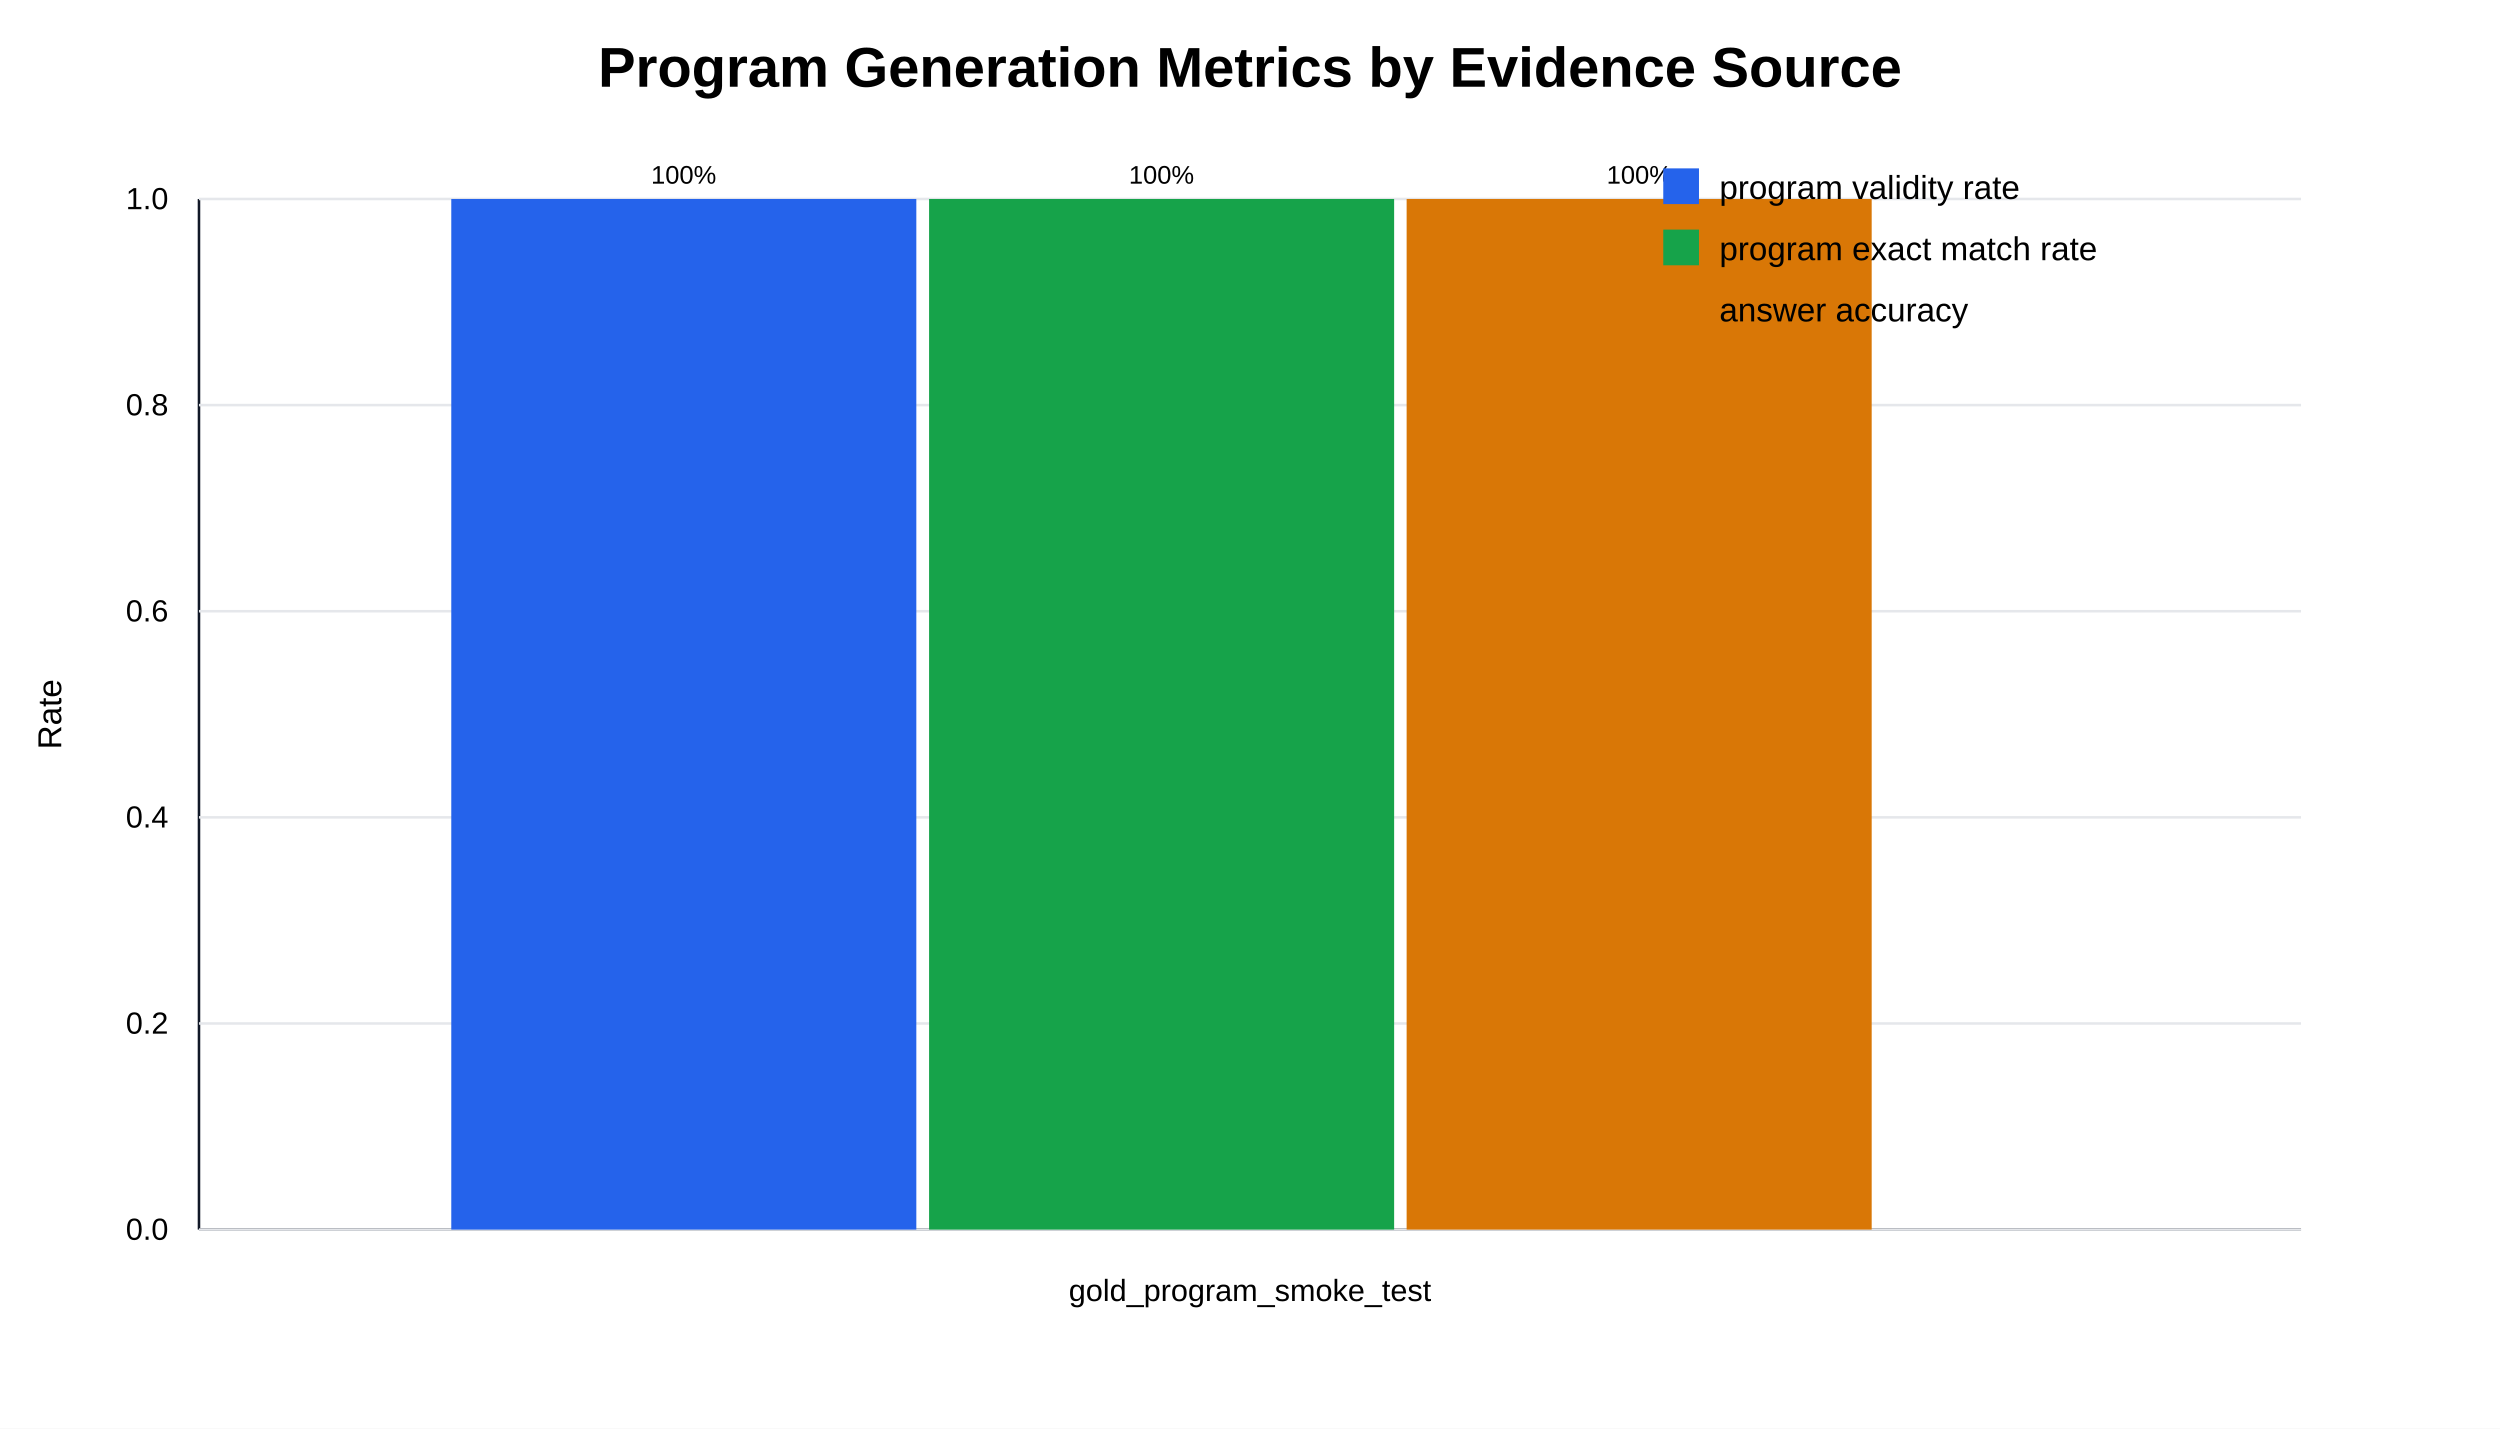
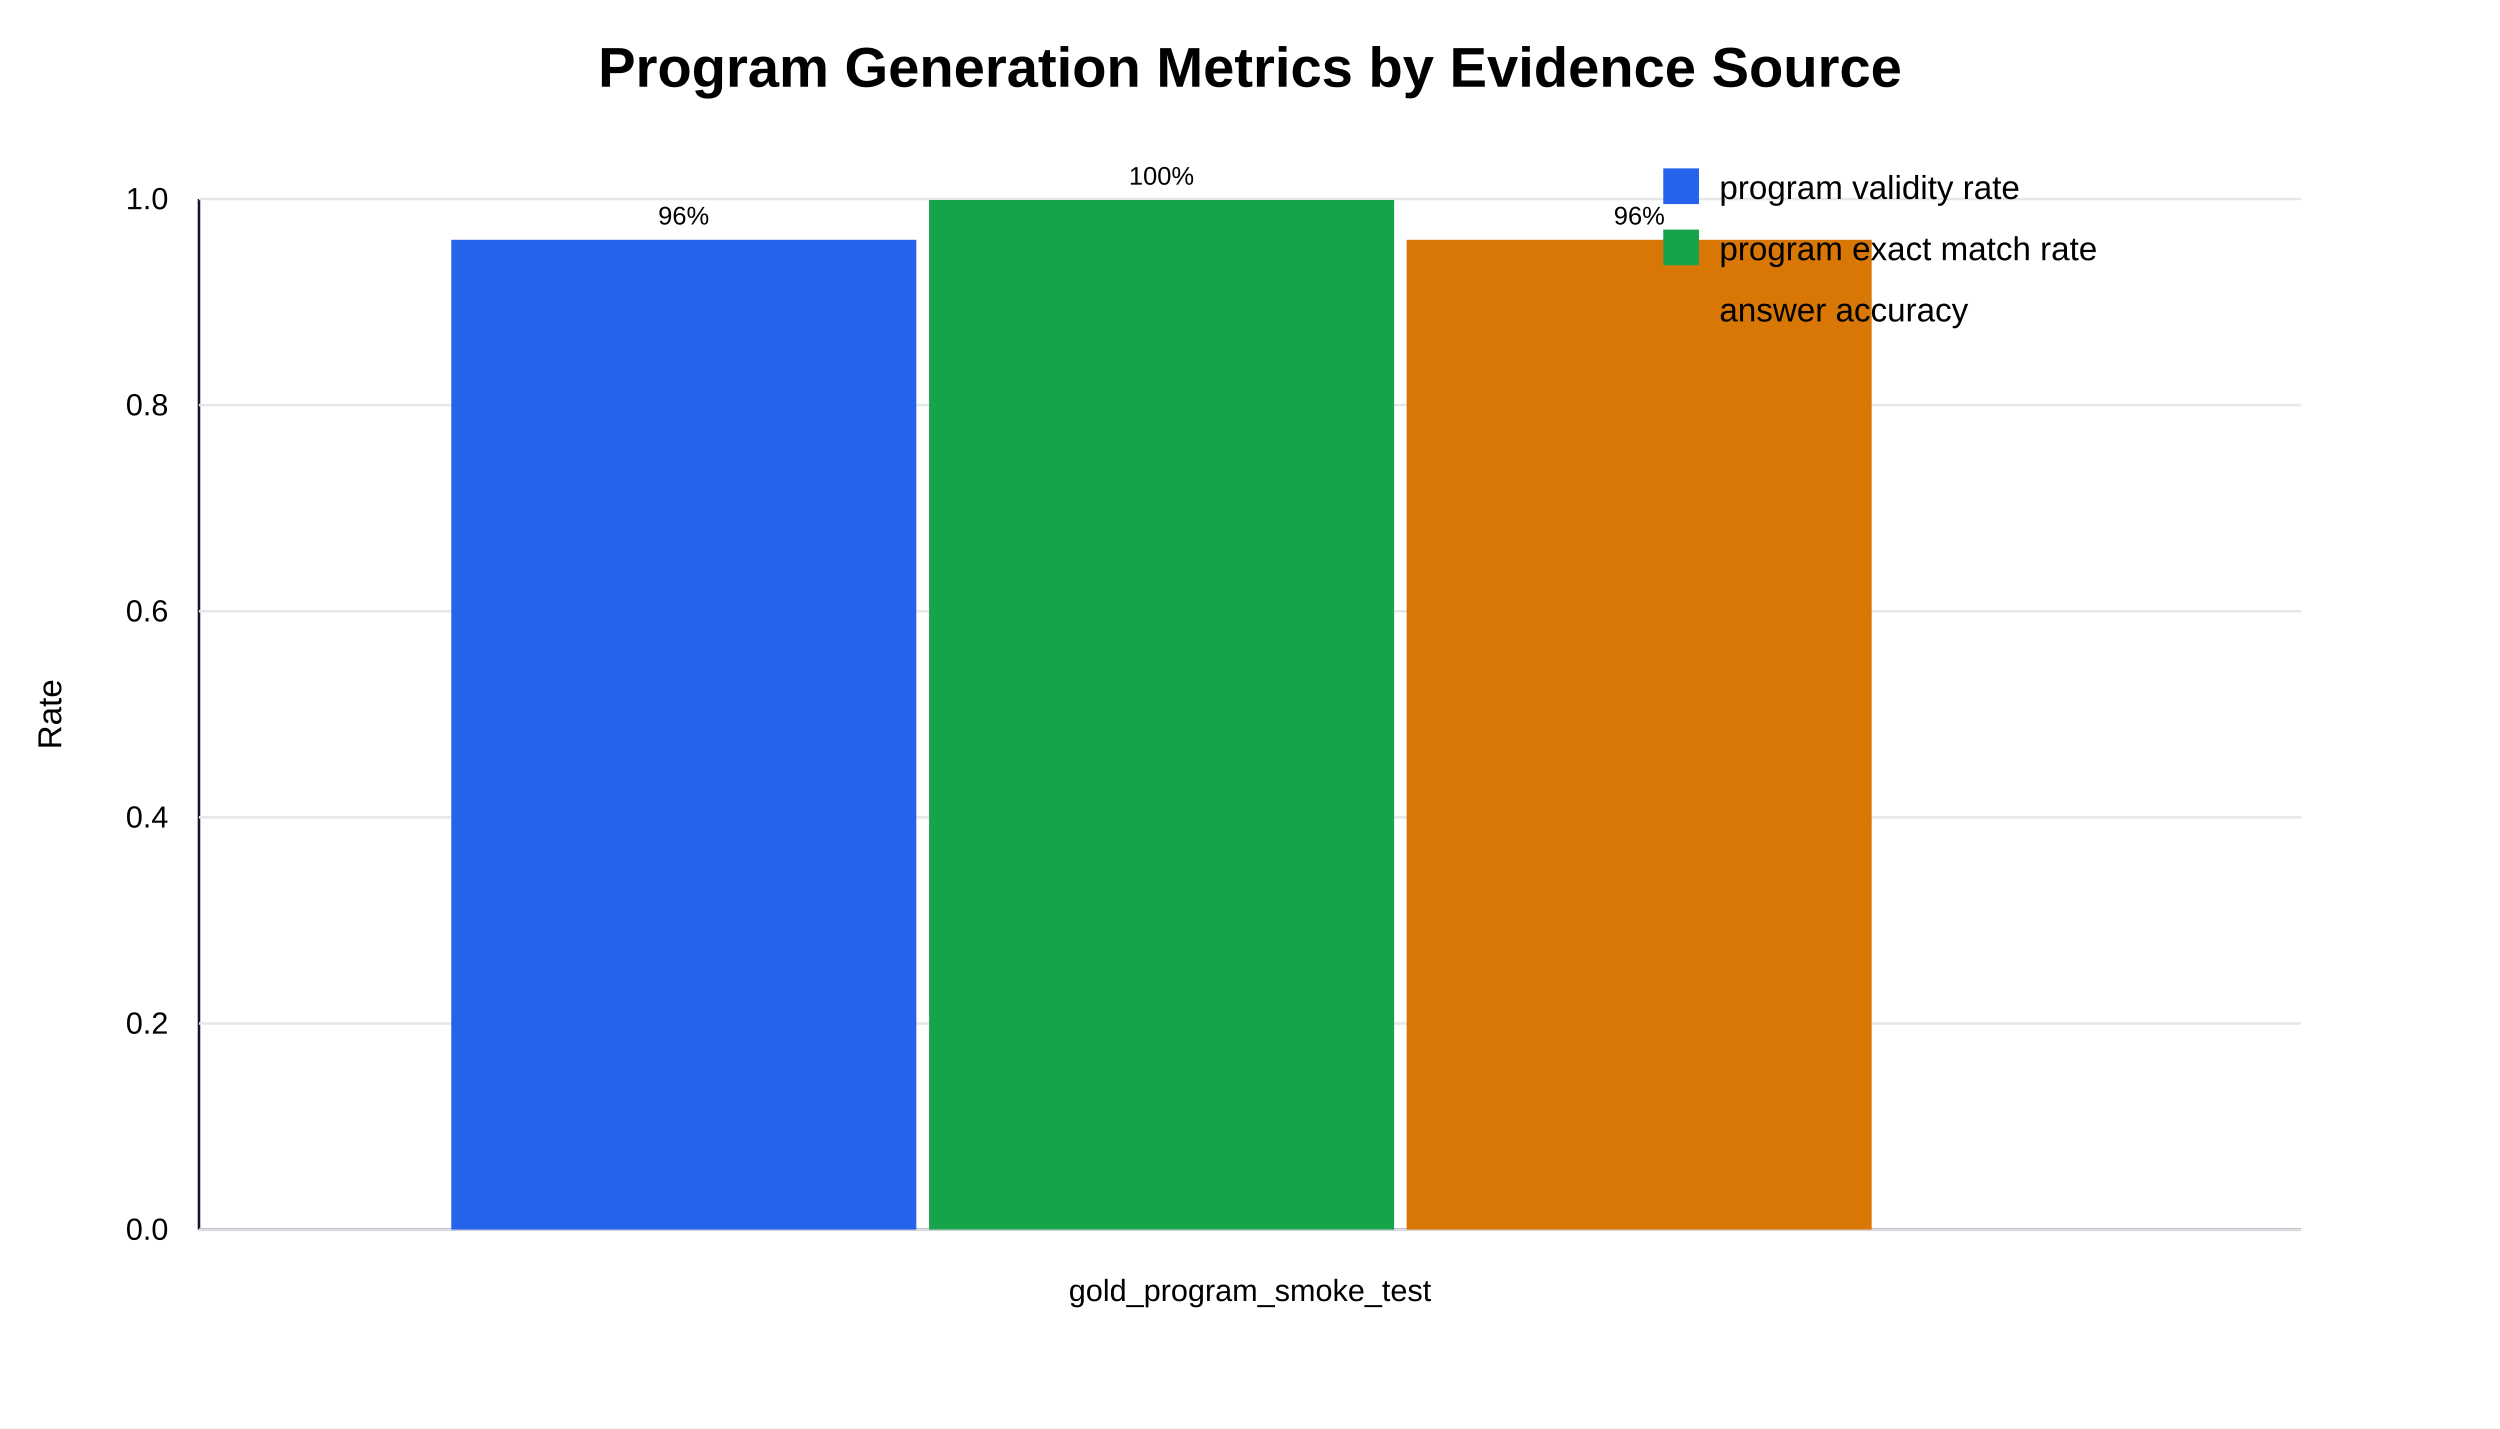
<svg xmlns="http://www.w3.org/2000/svg" width="980" height="560" viewBox="0 0 980 560">
  <rect width="100%" height="100%" fill="#ffffff" />
  <text x="490.0" y="34" text-anchor="middle" font-size="22" font-family="Arial" font-weight="700">Program Generation Metrics by Evidence Source</text>
  <line x1="78" y1="482" x2="902" y2="482" stroke="#111827" />
  <line x1="78" y1="78" x2="78" y2="482" stroke="#111827" />
  <line x1="78" y1="482.0" x2="902" y2="482.0" stroke="#e5e7eb" />
  <text x="66" y="486.0" text-anchor="end" font-size="12" font-family="Arial">0.0</text>
  <line x1="78" y1="401.2" x2="902" y2="401.2" stroke="#e5e7eb" />
  <text x="66" y="405.2" text-anchor="end" font-size="12" font-family="Arial">0.2</text>
  <line x1="78" y1="320.4" x2="902" y2="320.4" stroke="#e5e7eb" />
  <text x="66" y="324.4" text-anchor="end" font-size="12" font-family="Arial">0.4</text>
  <line x1="78" y1="239.6" x2="902" y2="239.6" stroke="#e5e7eb" />
  <text x="66" y="243.6" text-anchor="end" font-size="12" font-family="Arial">0.6</text>
  <line x1="78" y1="158.8" x2="902" y2="158.8" stroke="#e5e7eb" />
  <text x="66" y="162.8" text-anchor="end" font-size="12" font-family="Arial">0.8</text>
  <line x1="78" y1="78.0" x2="902" y2="78.0" stroke="#e5e7eb" />
  <text x="66" y="82.0" text-anchor="end" font-size="12" font-family="Arial">1.0</text>
-   <rect x="176.9" y="78.0" width="182.3" height="404.0" fill="#2563eb" />
-   <text x="268.0" y="72.0" text-anchor="middle" font-size="10" font-family="Arial">100%</text>
-   <rect x="364.2" y="78.0" width="182.3" height="404.0" fill="#16a34a" />
-   <text x="455.3" y="72.0" text-anchor="middle" font-size="10" font-family="Arial">100%</text>
-   <rect x="551.4" y="78.0" width="182.3" height="404.0" fill="#d97706" />
-   <text x="642.6" y="72.0" text-anchor="middle" font-size="10" font-family="Arial">100%</text>
+   <rect x="176.9" y="94.0" width="182.3" height="388.0" fill="#2563eb" />
+   <text x="268.0" y="88.0" text-anchor="middle" font-size="10" font-family="Arial">96%</text>
+   <rect x="364.2" y="78.4" width="182.3" height="403.6" fill="#16a34a" />
+   <text x="455.3" y="72.4" text-anchor="middle" font-size="10" font-family="Arial">100%</text>
+   <rect x="551.4" y="94.0" width="182.3" height="388.0" fill="#d97706" />
+   <text x="642.6" y="88.0" text-anchor="middle" font-size="10" font-family="Arial">96%</text>
  <text x="490.0" y="510" text-anchor="middle" font-size="12" font-family="Arial">gold_program_smoke_test</text>
  <rect x="652" y="66" width="14" height="14" fill="#2563eb" />
  <text x="674" y="78" font-size="13" font-family="Arial">program validity rate</text>
  <rect x="652" y="90" width="14" height="14" fill="#16a34a" />
  <text x="674" y="102" font-size="13" font-family="Arial">program exact match rate</text>
  <rect x="652" y="114" width="14" height="14" fill="#d97706" />
  <text x="674" y="126" font-size="13" font-family="Arial">answer accuracy</text>
  <text x="24" y="280" transform="rotate(-90 24 280)" text-anchor="middle" font-size="13" font-family="Arial">Rate</text>
</svg>
